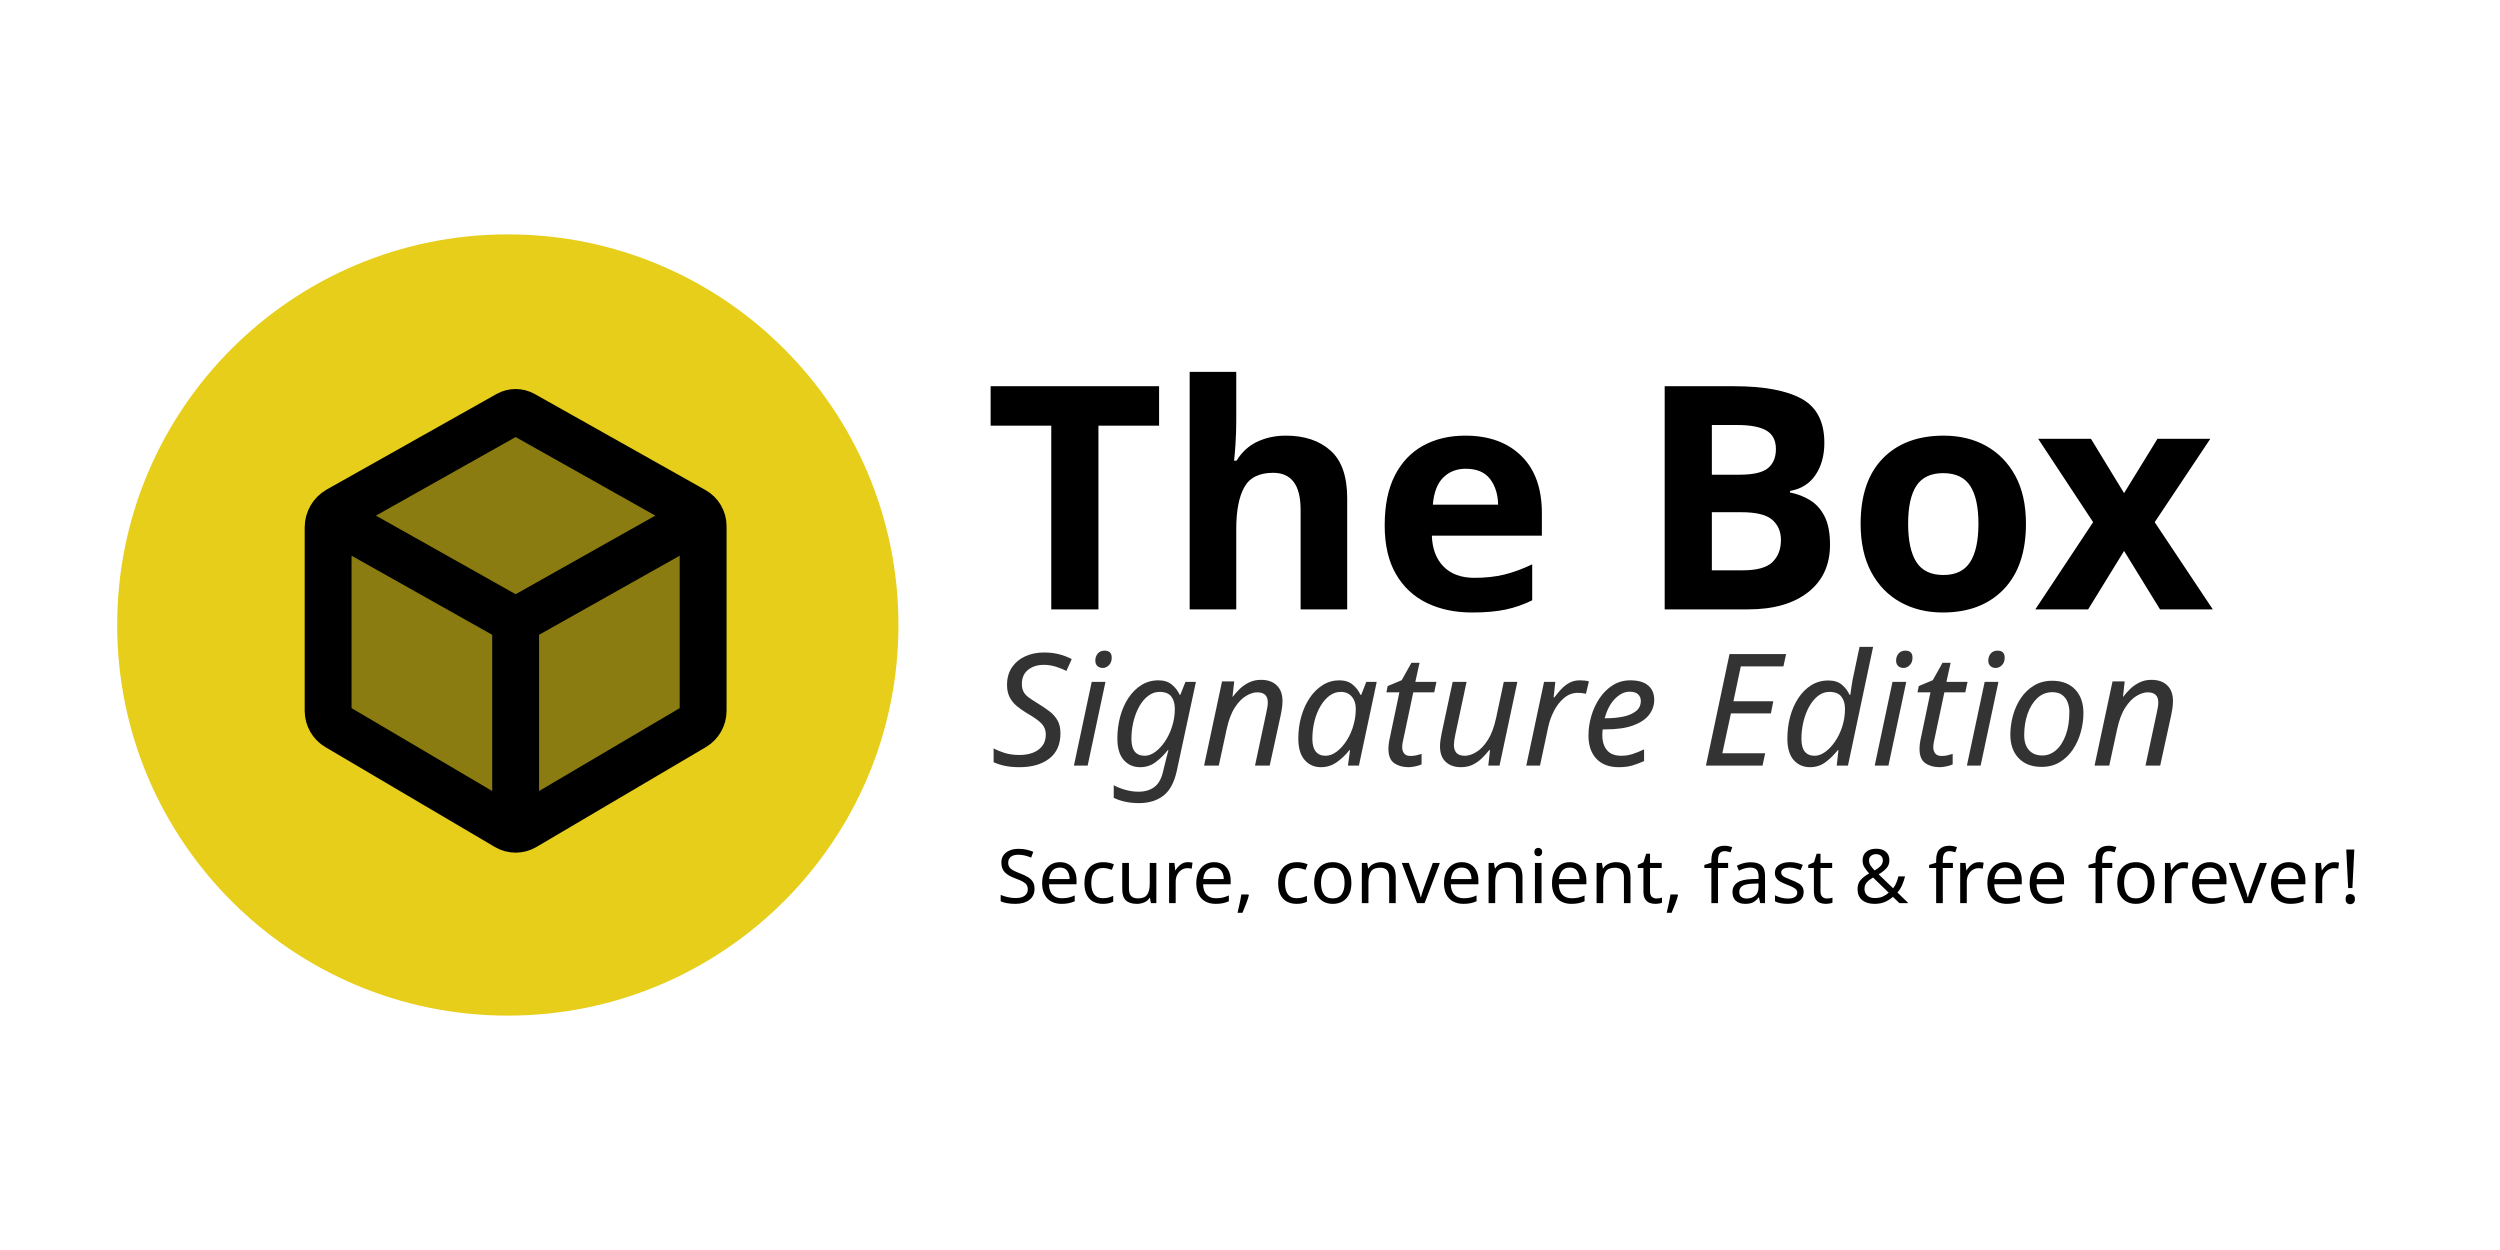
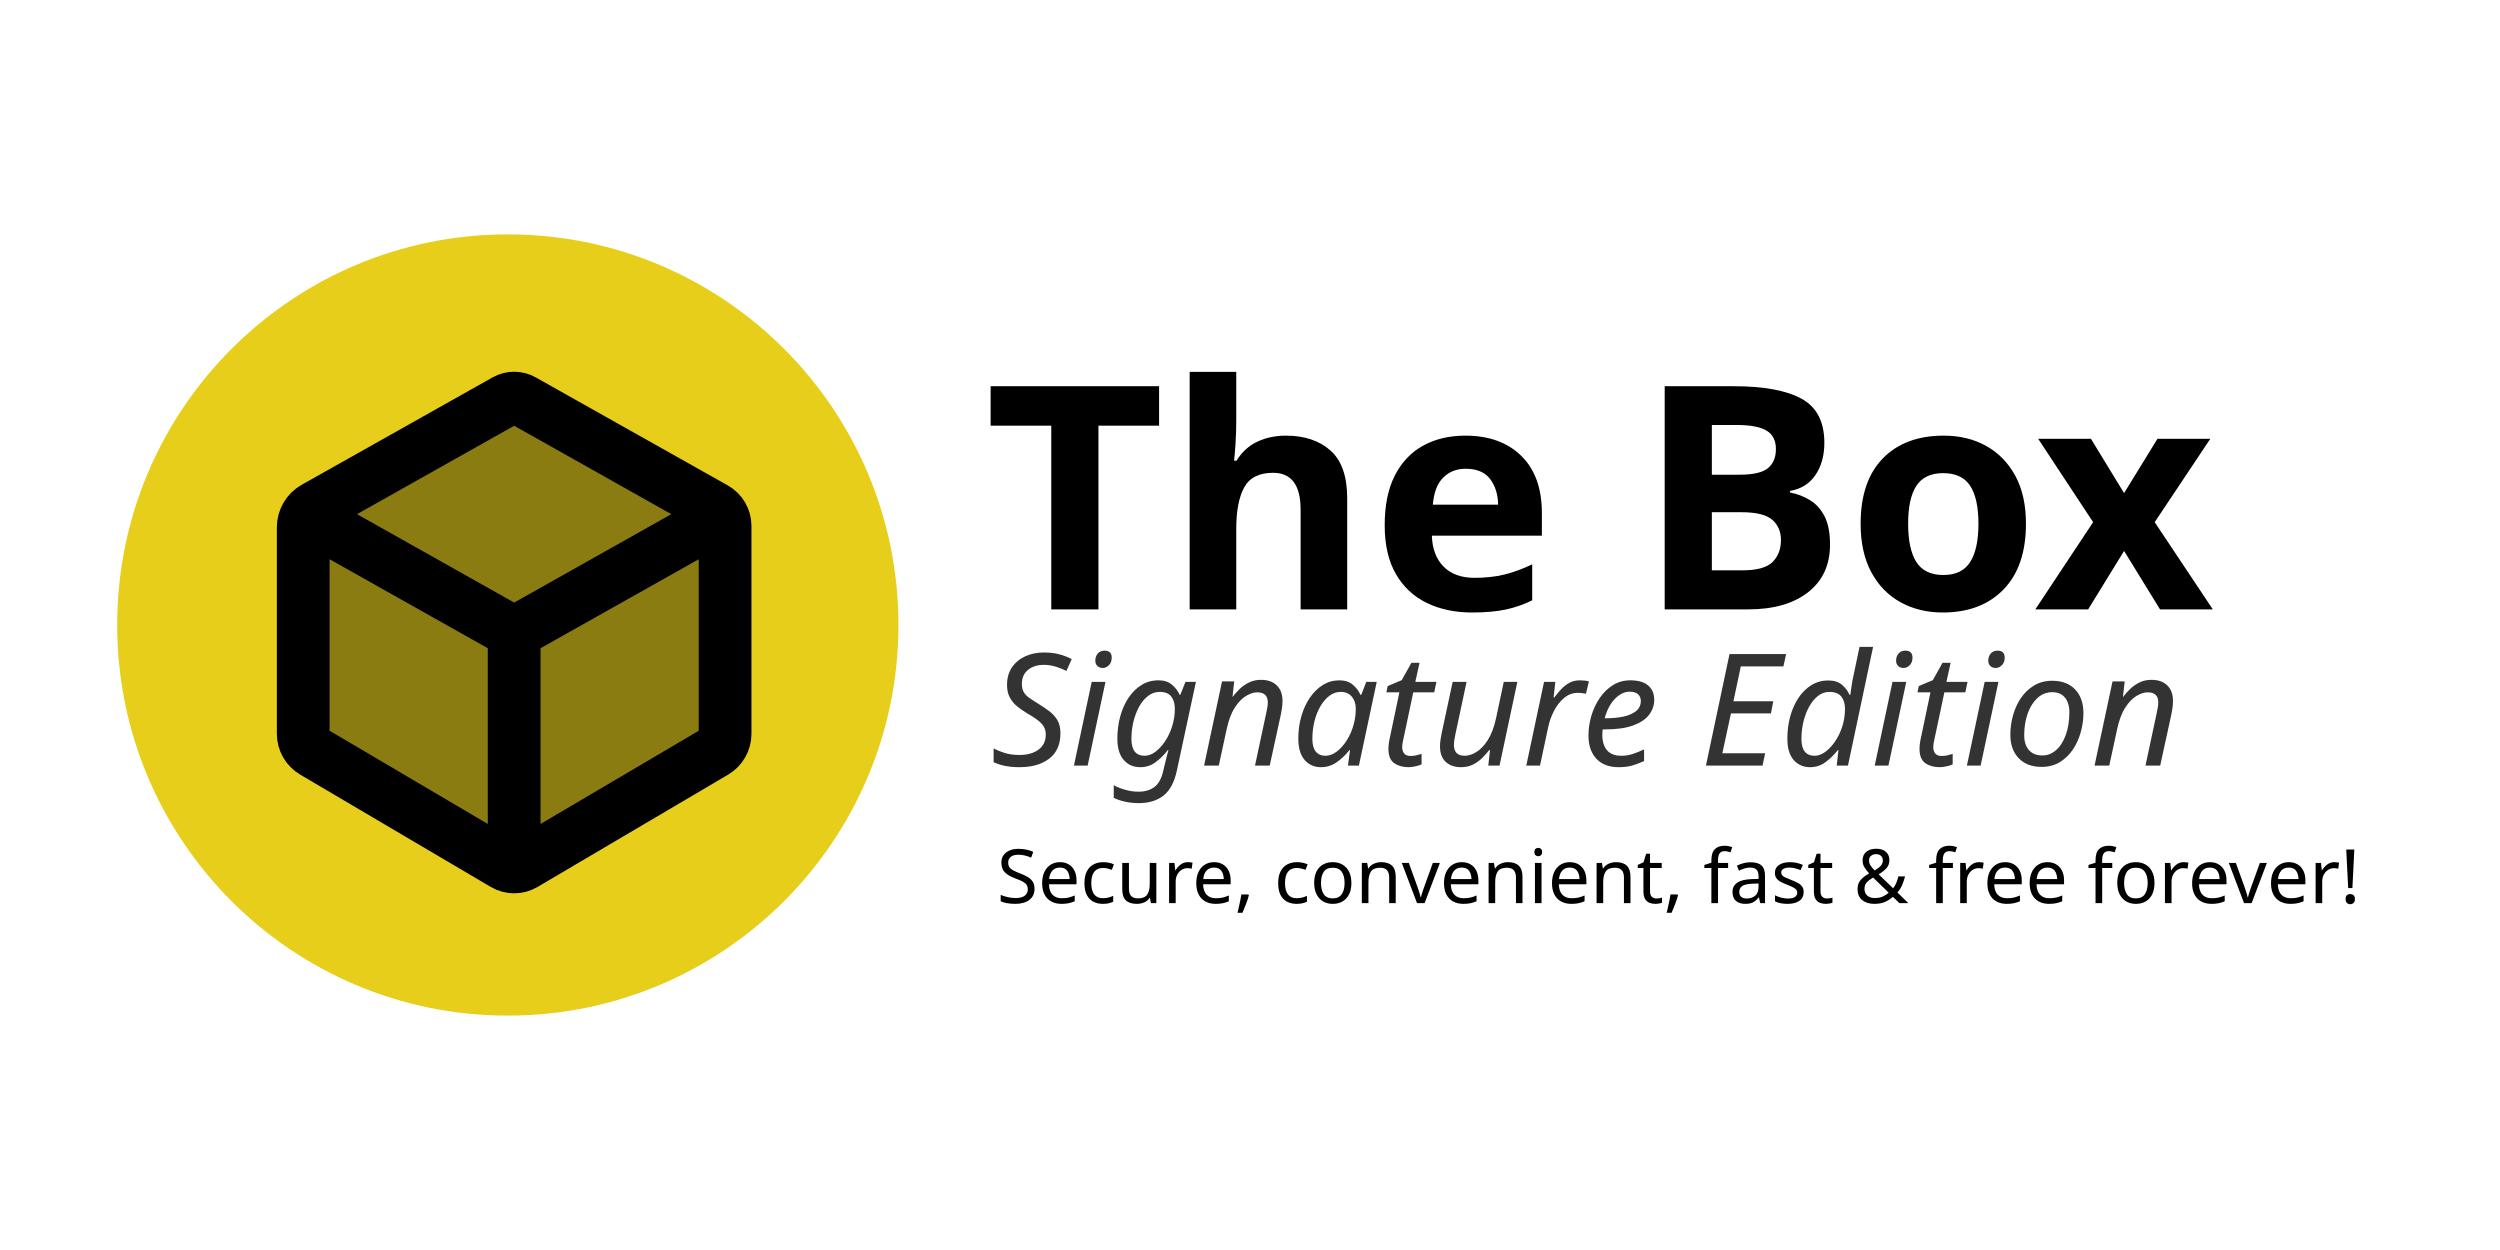
<svg xmlns="http://www.w3.org/2000/svg" width="640" height="320" font-family="Segoe UI, system-ui, sans-serif" viewBox="0 0 1280 640">
  <circle cx="260" cy="320" r="200" fill="hsl(53, 80%, 50%)" />
-   <g fill="#0006" stroke="#000" stroke-width="2">
-     <path stroke-width="24" d="M168 363.953V270c0-3.706 2-7.125 5.23-8.942l.186-.104 86.002-48.377.654-.368a8.01 8.01 0 0 1 7.856 0l87.398 49.162a9.17 9.17 0 0 1 4.674 7.991v94.591a9.57 9.57 0 0 1-4.712 8.247l-86.74 51.12a8.96 8.96 0 0 1-9.096 0l-86.74-51.12a9.57 9.57 0 0 1-4.712-8.247ZM264 426V318M264 318l-96-54M360 264l-96 54" />
-   </g>
+   <path fill="#0006" stroke="#000" stroke-width="27" d="M155.25 375.697V270c0-4.17 2.25-8.016 5.884-10.06l.209-.117 96.752-54.424.736-.414a9.01 9.01 0 0 1 8.838 0l98.323 55.307a10.32 10.32 0 0 1 5.258 8.99v106.415a10.77 10.77 0 0 1-5.301 9.278l-97.583 57.51a10.08 10.08 0 0 1-10.233 0l-97.582-57.51a10.77 10.77 0 0 1-5.301-9.278Zm108 69.803V324m0 0-108-60.75m216 0-108 60.75" />
  <text x="240" y="120" font-size="100" font-weight="bold" transform="matrix(1.6 0 0 1.6 120 120)">
    The Box
  </text>
-   <text x="242" y="170" font-size="50" font-style="italic" transform="matrix(1.6 0 0 1.6 120 120)" fill="#333333">
+   <text x="242" y="170" fill="#333" font-size="50" font-style="italic" transform="matrix(1.6 0 0 1.6 120 120)">
    Signature Edition
  </text>
  <text x="244" y="214" font-size="24" transform="matrix(1.6 0 0 1.6 120 120)">
    Secure, convenient, fast &amp; free forever!
  </text>
  <text y="-100">
    8===D
  </text>
</svg>
